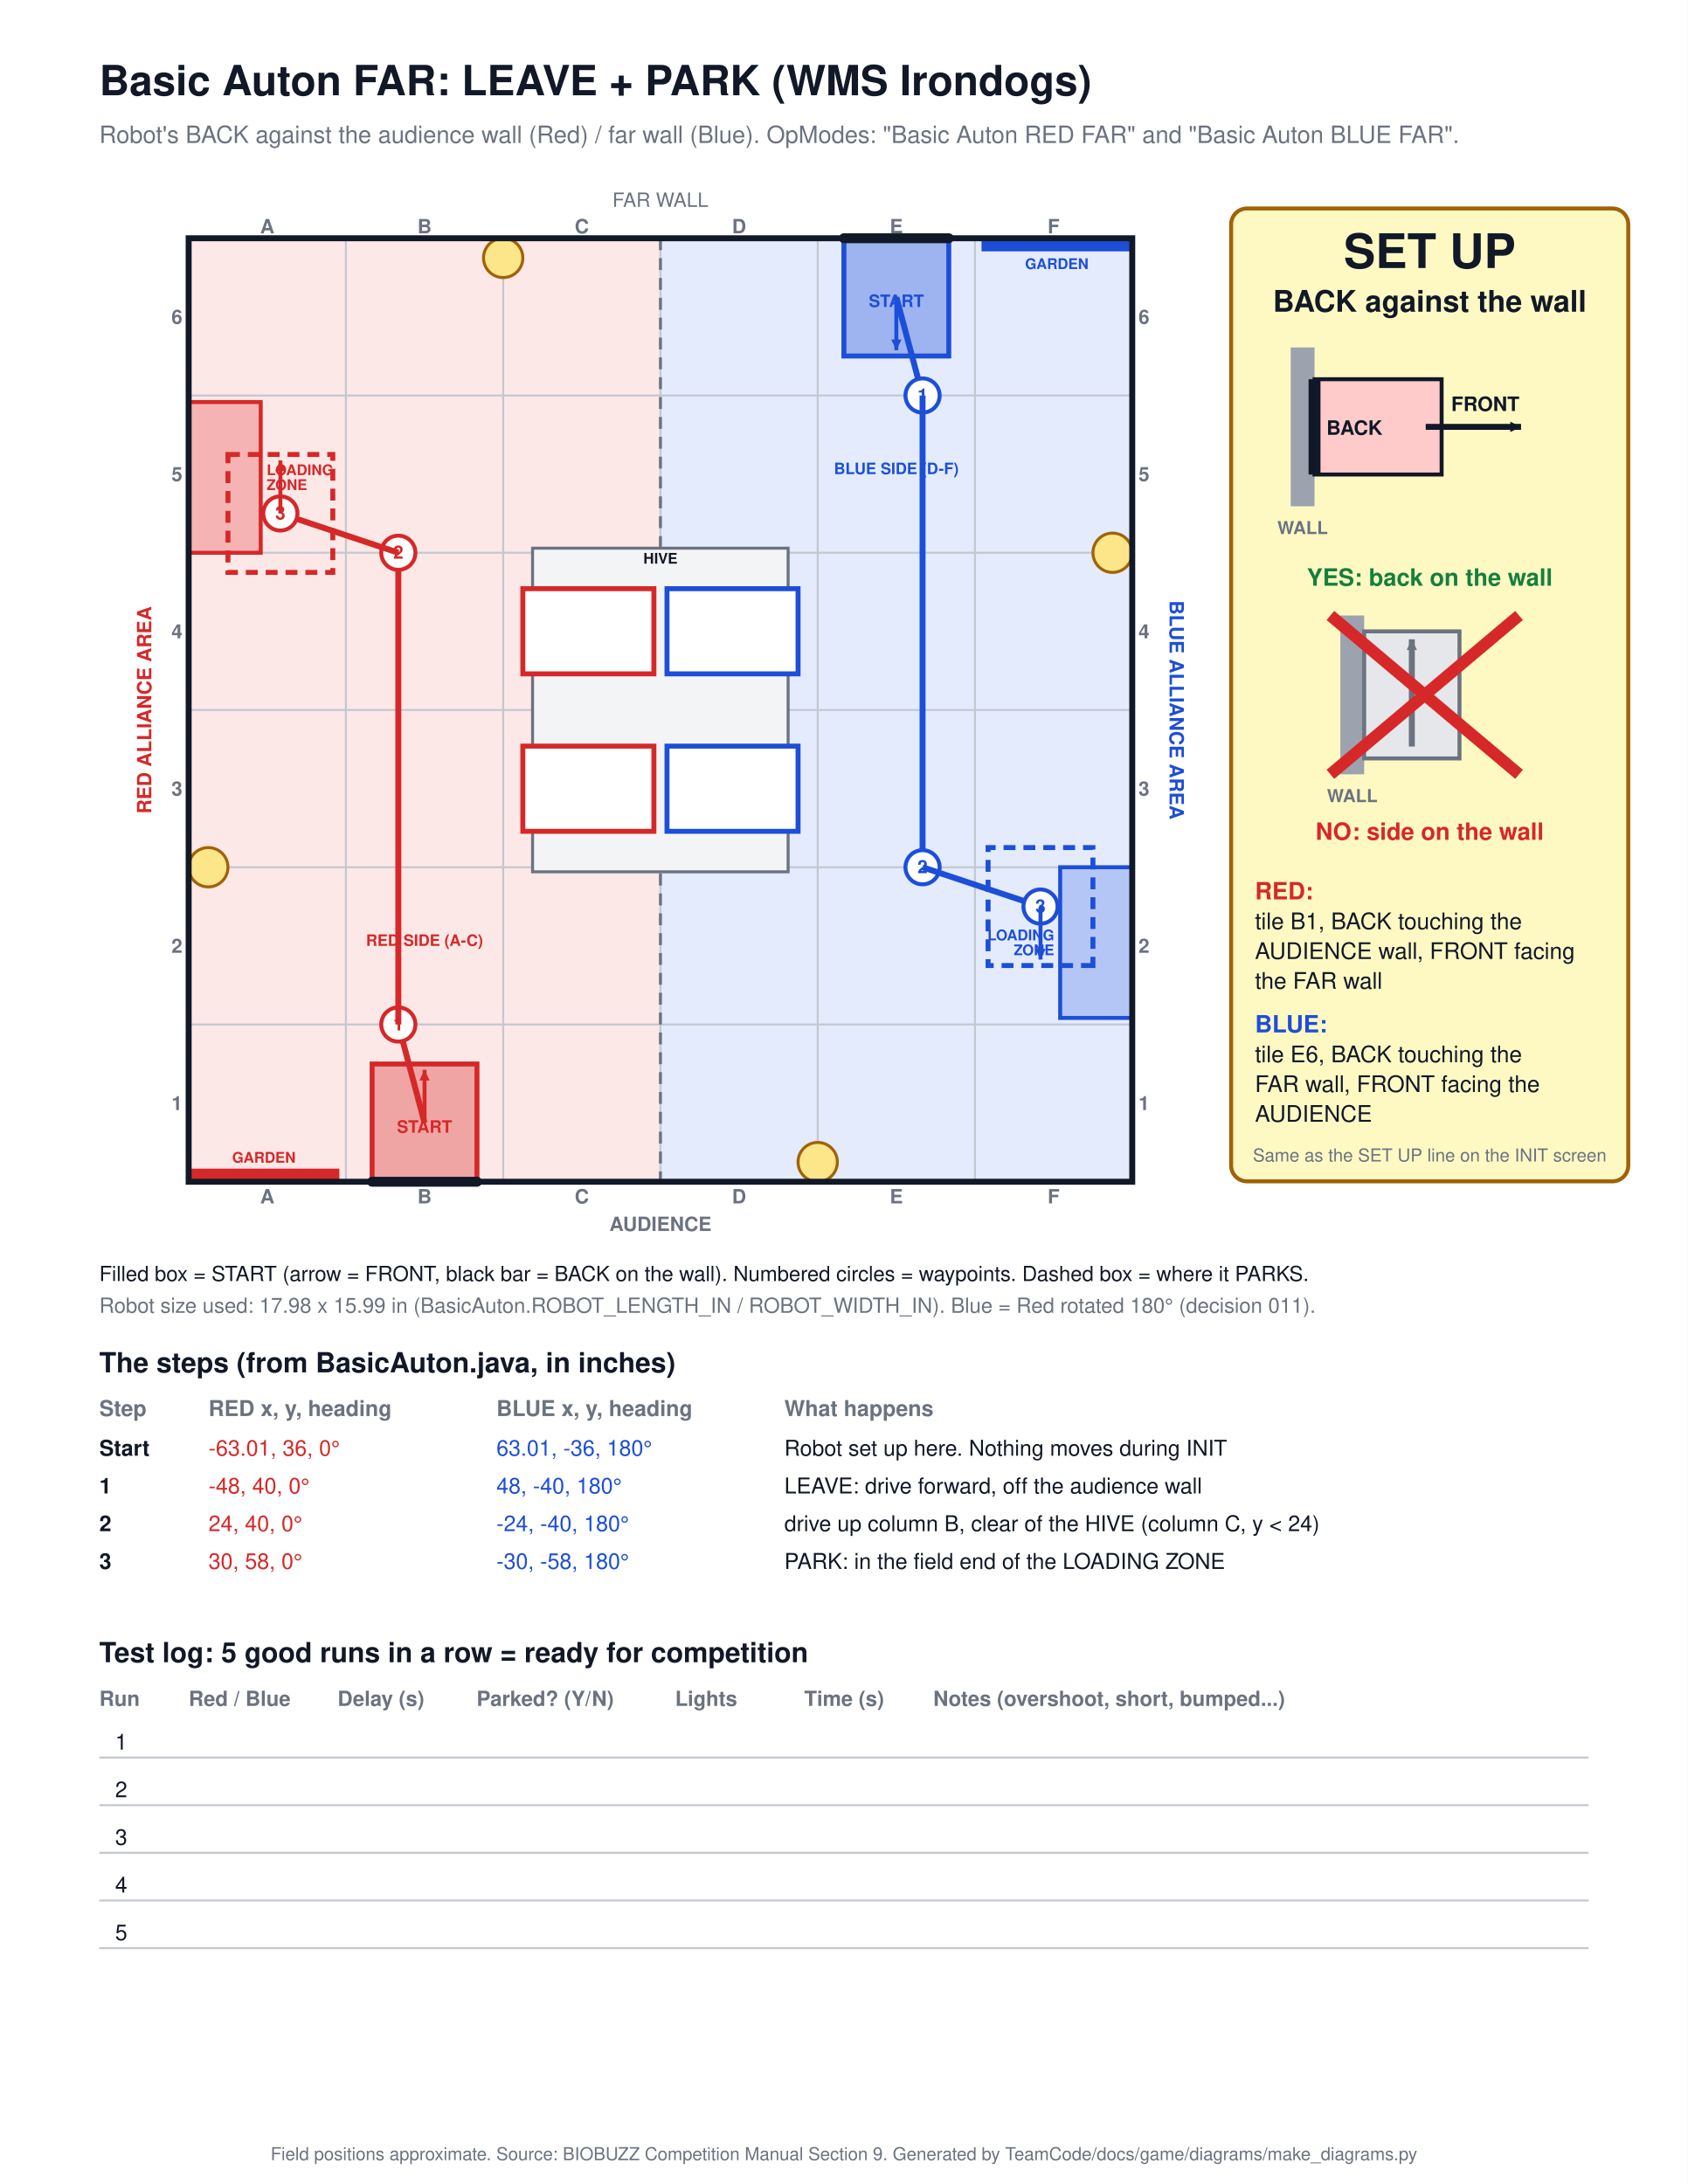
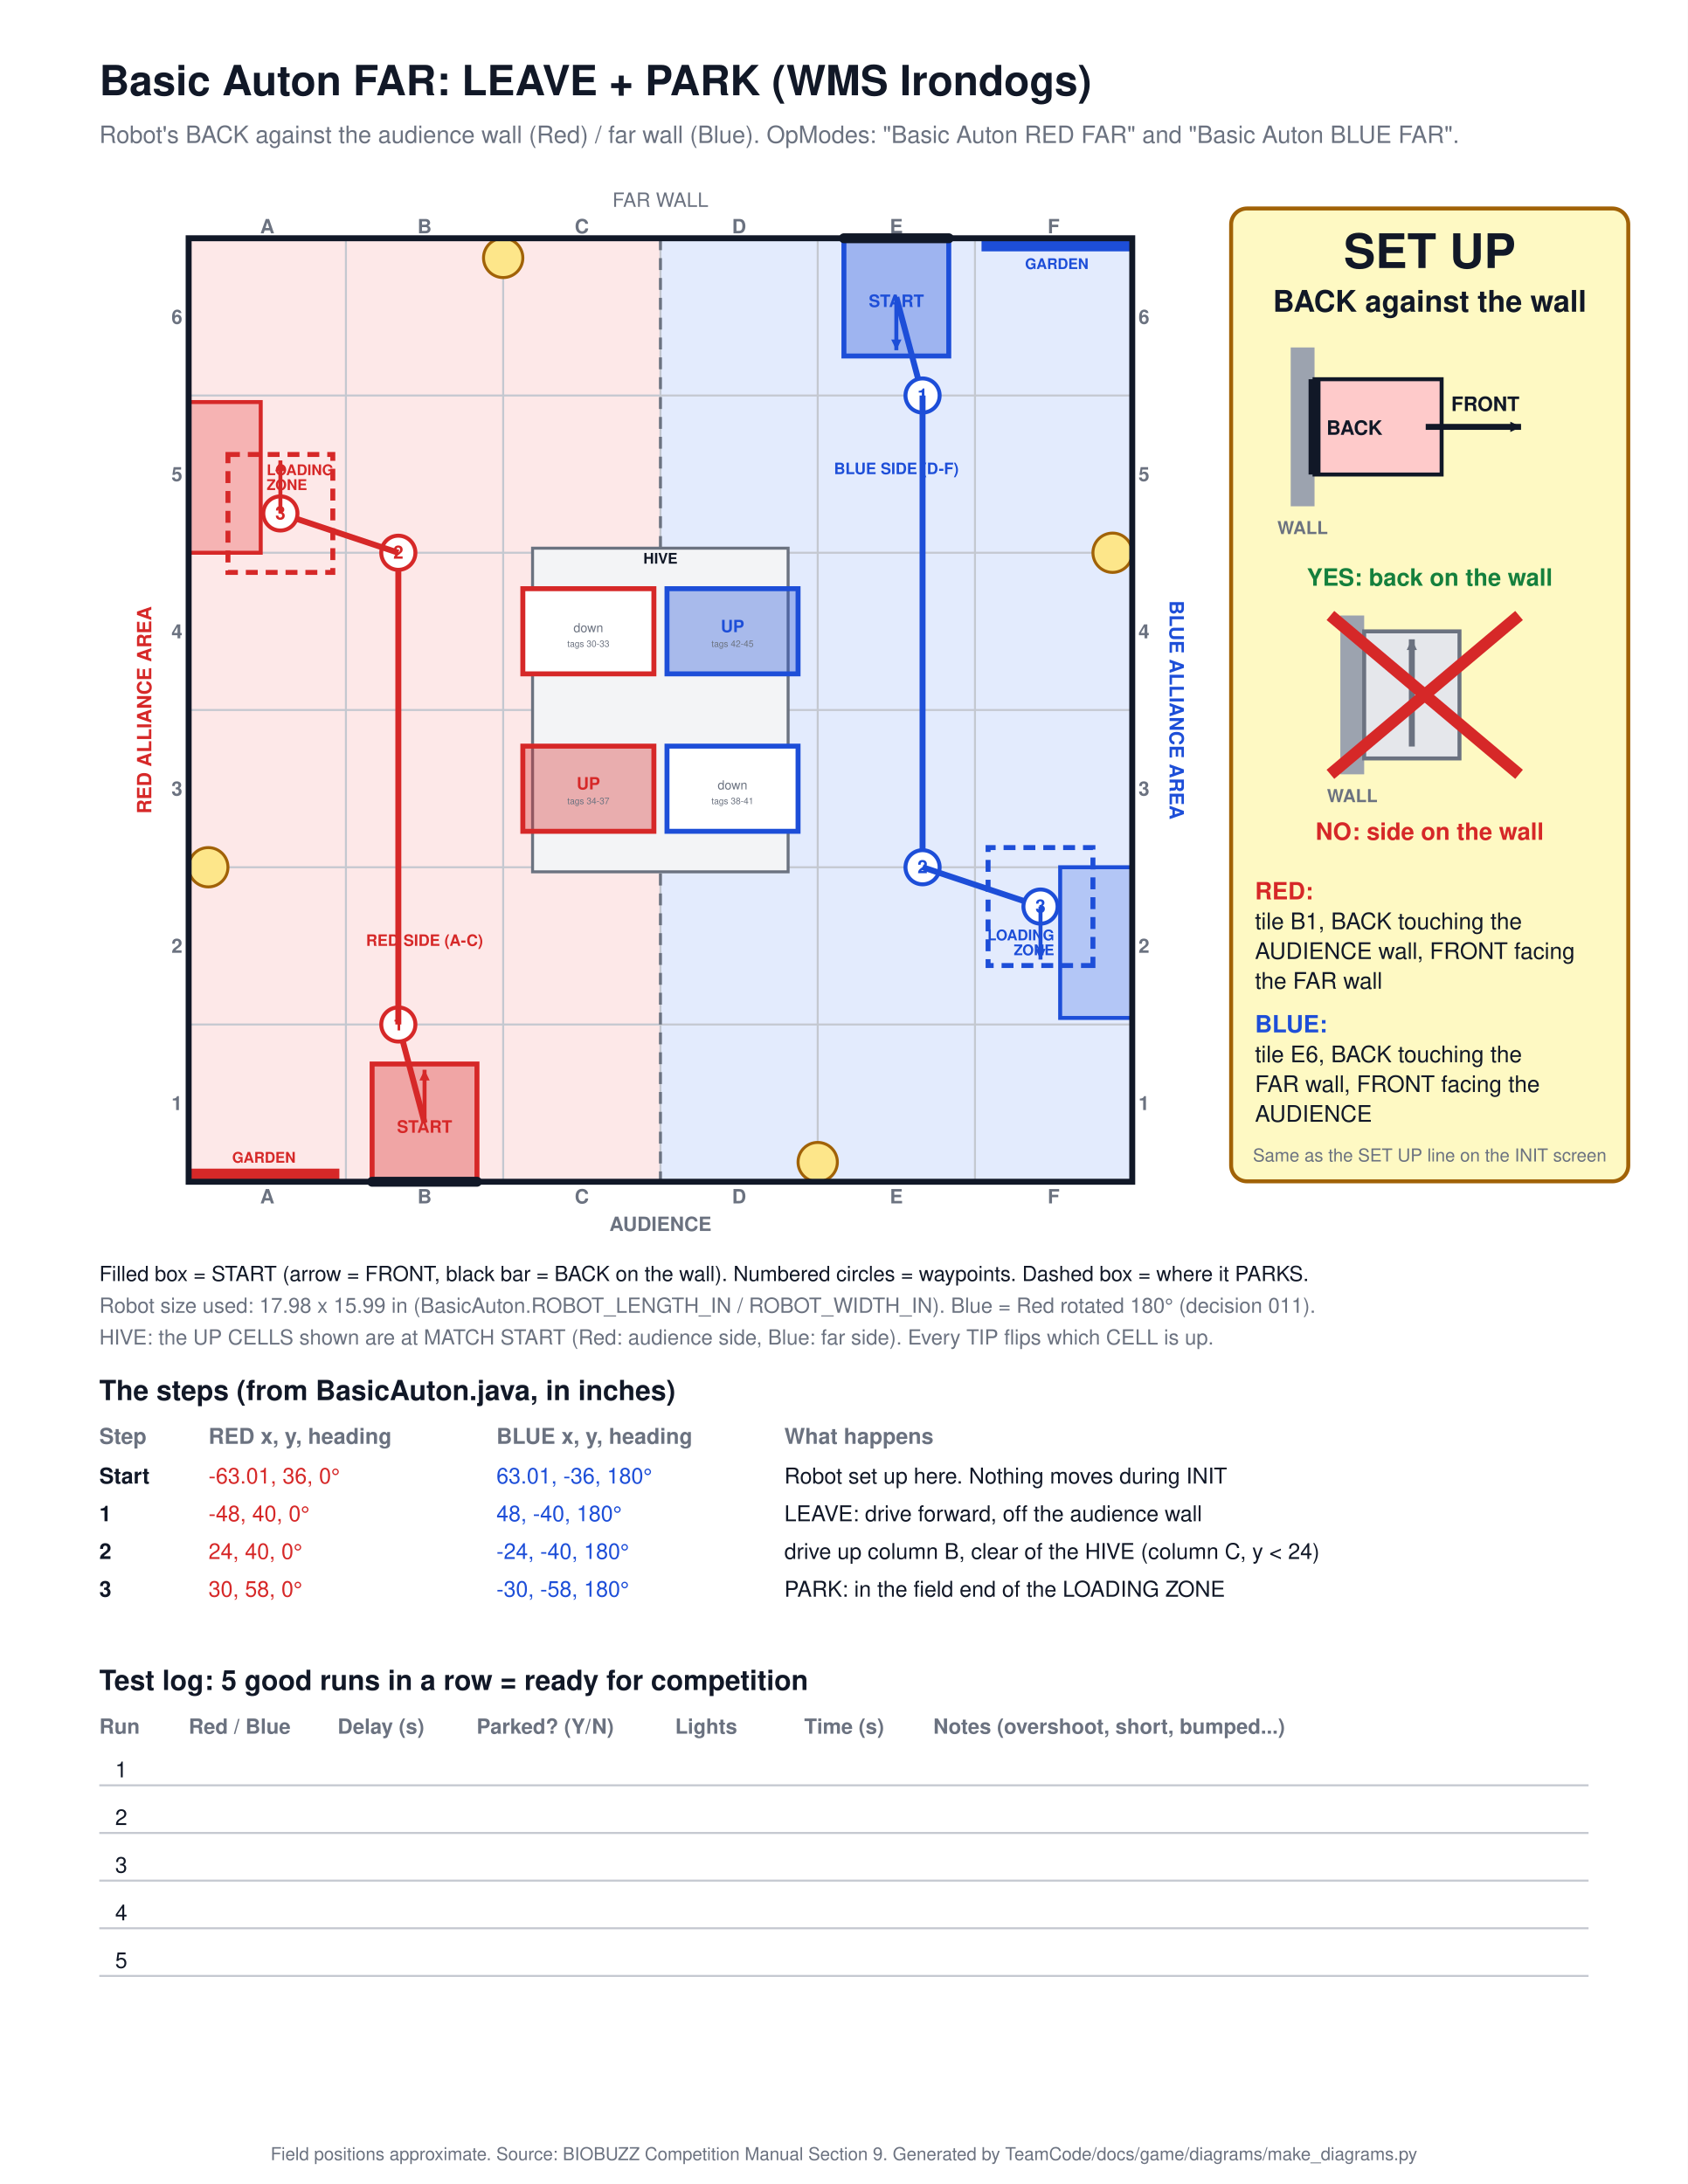
<svg xmlns="http://www.w3.org/2000/svg" width="8.5in" height="11in" viewBox="0 0 850 1100">
  <rect width="850" height="1100" fill="white" />
  <text x="50.0" y="48.0" font-family="Helvetica, Arial, sans-serif" font-size="21.0" fill="#111827" text-anchor="start" font-weight="bold">Basic Auton FAR: LEAVE + PARK  (WMS Irondogs)</text>
  <text x="50.0" y="72.0" font-family="Helvetica, Arial, sans-serif" font-size="12.0" fill="#6b7280" text-anchor="start">Robot's BACK against the audience wall (Red) / far wall (Blue). OpModes: "Basic Auton RED FAR" and "Basic Auton BLUE FAR".</text>
  <rect x="620" y="105" width="200" height="490" fill="#fef9c3" stroke="#a16207" stroke-width="2" rx="8" />
  <text x="720.0" y="135.0" font-family="Helvetica, Arial, sans-serif" font-size="24.0" fill="#111827" text-anchor="middle" font-weight="bold">SET UP</text>
  <text x="720.0" y="157.0" font-family="Helvetica, Arial, sans-serif" font-size="15.0" fill="#111827" text-anchor="middle" font-weight="bold">BACK against the wall</text>
  <rect x="650.0" y="175" width="12" height="80" fill="#9ca3af" />
  <text x="656.0" y="269.0" font-family="Helvetica, Arial, sans-serif" font-size="9.0" fill="#6b7280" text-anchor="middle" font-weight="bold">WALL</text>
  <rect x="662.0" y="191" width="64" height="48" fill="#fecaca" stroke="#111827" stroke-width="2" />
  <line x1="662.0" y1="191" x2="662.0" y2="239" stroke="#111827" stroke-width="6" />
  <text x="668.0" y="219.0" font-family="Helvetica, Arial, sans-serif" font-size="10.0" fill="#111827" text-anchor="start" font-weight="bold">BACK</text>
  <line x1="718.0" y1="215.0" x2="766.0" y2="215.0" stroke="#111827" stroke-width="3" />
  <polygon points="766.0,215.0 760.6,217.6 760.6,212.4" fill="#111827" />
  <text x="748.0" y="207.0" font-family="Helvetica, Arial, sans-serif" font-size="10.0" fill="#111827" text-anchor="middle" font-weight="bold">FRONT</text>
  <text x="720.0" y="295.0" font-family="Helvetica, Arial, sans-serif" font-size="12.0" fill="#15803d" text-anchor="middle" font-weight="bold">YES: back on the wall</text>
  <rect x="675.0" y="310" width="12" height="80" fill="#9ca3af" />
  <text x="681.0" y="404.0" font-family="Helvetica, Arial, sans-serif" font-size="9.0" fill="#6b7280" text-anchor="middle" font-weight="bold">WALL</text>
  <rect x="687.0" y="318" width="48" height="64" fill="#e5e7eb" stroke="#6b7280" stroke-width="2" />
  <line x1="711.0" y1="376.0" x2="711.0" y2="322.0" stroke="#6b7280" stroke-width="3" />
  <polygon points="711.0,322.0 713.6,327.4 708.4,327.4" fill="#6b7280" />
  <line x1="670.0" y1="310" x2="765.0" y2="390" stroke="#d62828" stroke-width="6" />
  <line x1="765.0" y1="310" x2="670.0" y2="390" stroke="#d62828" stroke-width="6" />
  <text x="720.0" y="423.0" font-family="Helvetica, Arial, sans-serif" font-size="12.0" fill="#d62828" text-anchor="middle" font-weight="bold">NO: side on the wall</text>
  <text x="632.0" y="453.0" font-family="Helvetica, Arial, sans-serif" font-size="12.0" fill="#d62828" text-anchor="start" font-weight="bold">RED:</text>
  <text x="632.0" y="468.0" font-family="Helvetica, Arial, sans-serif" font-size="11.5" fill="#111827" text-anchor="start">tile B1, BACK touching the</text>
  <text x="632.0" y="483.0" font-family="Helvetica, Arial, sans-serif" font-size="11.5" fill="#111827" text-anchor="start">AUDIENCE wall, FRONT facing</text>
  <text x="632.0" y="498.0" font-family="Helvetica, Arial, sans-serif" font-size="11.5" fill="#111827" text-anchor="start">the FAR wall</text>
  <text x="632.0" y="520.0" font-family="Helvetica, Arial, sans-serif" font-size="12.0" fill="#1d4ed8" text-anchor="start" font-weight="bold">BLUE:</text>
  <text x="632.0" y="535.0" font-family="Helvetica, Arial, sans-serif" font-size="11.5" fill="#111827" text-anchor="start">tile E6, BACK touching the</text>
  <text x="632.0" y="550.0" font-family="Helvetica, Arial, sans-serif" font-size="11.5" fill="#111827" text-anchor="start">FAR wall, FRONT facing the</text>
  <text x="632.0" y="565.0" font-family="Helvetica, Arial, sans-serif" font-size="11.5" fill="#111827" text-anchor="start">AUDIENCE</text>
  <text x="720.0" y="585.0" font-family="Helvetica, Arial, sans-serif" font-size="9.0" fill="#6b7280" text-anchor="middle">Same as the SET UP line on the INIT screen</text>
  <rect x="95.0" y="120.0" width="237.6" height="475.2" fill="#fde8e8" stroke="none" stroke-width="1" />
  <rect x="332.6" y="120.0" width="237.6" height="475.2" fill="#e3ebfd" stroke="none" stroke-width="1" />
  <line x1="174.2" y1="120" x2="174.2" y2="595.2" stroke="#c4c8d0" stroke-width="1" />
  <line x1="95" y1="199.2" x2="570.2" y2="199.2" stroke="#c4c8d0" stroke-width="1" />
  <line x1="253.4" y1="120" x2="253.4" y2="595.2" stroke="#c4c8d0" stroke-width="1" />
  <line x1="95" y1="278.4" x2="570.2" y2="278.4" stroke="#c4c8d0" stroke-width="1" />
  <line x1="332.6" y1="120" x2="332.6" y2="595.2" stroke="#c4c8d0" stroke-width="1" />
  <line x1="95" y1="357.6" x2="570.2" y2="357.6" stroke="#c4c8d0" stroke-width="1" />
  <line x1="411.8" y1="120" x2="411.8" y2="595.2" stroke="#c4c8d0" stroke-width="1" />
  <line x1="95" y1="436.8" x2="570.2" y2="436.8" stroke="#c4c8d0" stroke-width="1" />
  <line x1="491.0" y1="120" x2="491.0" y2="595.2" stroke="#c4c8d0" stroke-width="1" />
  <line x1="95" y1="516.0" x2="570.2" y2="516.0" stroke="#c4c8d0" stroke-width="1" />
  <line x1="332.6" y1="120" x2="332.6" y2="595.2" stroke="#6b7280" stroke-width="1.5" stroke-dasharray="6,4" />
  <text x="134.6" y="117.5" font-family="Helvetica, Arial, sans-serif" font-size="9.9" fill="#6b7280" text-anchor="middle" font-weight="bold">A</text>
  <text x="134.6" y="606.1" font-family="Helvetica, Arial, sans-serif" font-size="9.9" fill="#6b7280" text-anchor="middle" font-weight="bold">A</text>
  <text x="213.8" y="117.5" font-family="Helvetica, Arial, sans-serif" font-size="9.9" fill="#6b7280" text-anchor="middle" font-weight="bold">B</text>
  <text x="213.8" y="606.1" font-family="Helvetica, Arial, sans-serif" font-size="9.9" fill="#6b7280" text-anchor="middle" font-weight="bold">B</text>
  <text x="293.0" y="117.5" font-family="Helvetica, Arial, sans-serif" font-size="9.9" fill="#6b7280" text-anchor="middle" font-weight="bold">C</text>
  <text x="293.0" y="606.1" font-family="Helvetica, Arial, sans-serif" font-size="9.9" fill="#6b7280" text-anchor="middle" font-weight="bold">C</text>
  <text x="372.2" y="117.5" font-family="Helvetica, Arial, sans-serif" font-size="9.9" fill="#6b7280" text-anchor="middle" font-weight="bold">D</text>
  <text x="372.2" y="606.1" font-family="Helvetica, Arial, sans-serif" font-size="9.9" fill="#6b7280" text-anchor="middle" font-weight="bold">D</text>
  <text x="451.4" y="117.5" font-family="Helvetica, Arial, sans-serif" font-size="9.9" fill="#6b7280" text-anchor="middle" font-weight="bold">E</text>
  <text x="451.4" y="606.1" font-family="Helvetica, Arial, sans-serif" font-size="9.9" fill="#6b7280" text-anchor="middle" font-weight="bold">E</text>
  <text x="530.6" y="117.5" font-family="Helvetica, Arial, sans-serif" font-size="9.9" fill="#6b7280" text-anchor="middle" font-weight="bold">F</text>
  <text x="530.6" y="606.1" font-family="Helvetica, Arial, sans-serif" font-size="9.9" fill="#6b7280" text-anchor="middle" font-weight="bold">F</text>
  <text x="89.1" y="559.1" font-family="Helvetica, Arial, sans-serif" font-size="9.9" fill="#6b7280" text-anchor="middle" font-weight="bold">1</text>
  <text x="576.1" y="559.1" font-family="Helvetica, Arial, sans-serif" font-size="9.9" fill="#6b7280" text-anchor="middle" font-weight="bold">1</text>
  <text x="89.1" y="479.9" font-family="Helvetica, Arial, sans-serif" font-size="9.9" fill="#6b7280" text-anchor="middle" font-weight="bold">2</text>
  <text x="576.1" y="479.9" font-family="Helvetica, Arial, sans-serif" font-size="9.9" fill="#6b7280" text-anchor="middle" font-weight="bold">2</text>
  <text x="89.1" y="400.7" font-family="Helvetica, Arial, sans-serif" font-size="9.9" fill="#6b7280" text-anchor="middle" font-weight="bold">3</text>
  <text x="576.1" y="400.7" font-family="Helvetica, Arial, sans-serif" font-size="9.9" fill="#6b7280" text-anchor="middle" font-weight="bold">3</text>
  <text x="89.1" y="321.5" font-family="Helvetica, Arial, sans-serif" font-size="9.9" fill="#6b7280" text-anchor="middle" font-weight="bold">4</text>
  <text x="576.1" y="321.5" font-family="Helvetica, Arial, sans-serif" font-size="9.9" fill="#6b7280" text-anchor="middle" font-weight="bold">4</text>
  <text x="89.1" y="242.3" font-family="Helvetica, Arial, sans-serif" font-size="9.9" fill="#6b7280" text-anchor="middle" font-weight="bold">5</text>
  <text x="576.1" y="242.3" font-family="Helvetica, Arial, sans-serif" font-size="9.9" fill="#6b7280" text-anchor="middle" font-weight="bold">5</text>
  <text x="89.1" y="163.1" font-family="Helvetica, Arial, sans-serif" font-size="9.9" fill="#6b7280" text-anchor="middle" font-weight="bold">6</text>
  <text x="576.1" y="163.1" font-family="Helvetica, Arial, sans-serif" font-size="9.9" fill="#6b7280" text-anchor="middle" font-weight="bold">6</text>
  <rect x="95.0" y="202.5" width="36.3" height="75.9" fill="#f6b3b3" stroke="#d62828" stroke-width="2" />
  <rect x="533.9" y="436.8" width="36.3" height="75.9" fill="#b3c6f6" stroke="#1d4ed8" stroke-width="2" />
  <rect x="95.0" y="588.6" width="75.9" height="6.6" fill="#d62828" stroke="none" stroke-width="1" />
  <rect x="494.3" y="120.0" width="75.9" height="6.6" fill="#1d4ed8" stroke="none" stroke-width="1" />
  <text x="134.3" y="239.3" font-family="Helvetica, Arial, sans-serif" font-size="7.4" fill="#d62828" text-anchor="start" font-weight="bold">LOADING</text>
  <text x="134.3" y="246.8" font-family="Helvetica, Arial, sans-serif" font-size="7.4" fill="#d62828" text-anchor="start" font-weight="bold">ZONE</text>
  <text x="530.9" y="473.6" font-family="Helvetica, Arial, sans-serif" font-size="7.4" fill="#1d4ed8" text-anchor="end" font-weight="bold">LOADING</text>
  <text x="530.9" y="481.1" font-family="Helvetica, Arial, sans-serif" font-size="7.4" fill="#1d4ed8" text-anchor="end" font-weight="bold">ZONE</text>
  <text x="132.9" y="585.6" font-family="Helvetica, Arial, sans-serif" font-size="7.4" fill="#d62828" text-anchor="middle" font-weight="bold">GARDEN</text>
  <text x="532.2" y="135.5" font-family="Helvetica, Arial, sans-serif" font-size="7.4" fill="#1d4ed8" text-anchor="middle" font-weight="bold">GARDEN</text>
  <rect x="268.2" y="276.1" width="128.7" height="163.0" fill="#f3f4f6" stroke="#6b7280" stroke-width="1.5" />
  <rect x="263.3" y="296.5" width="66.0" height="42.9" fill="white" stroke="#d62828" stroke-width="2.5" />
-   <rect x="263.3" y="375.8" width="66.0" height="42.9" fill="white" stroke="#d62828" stroke-width="2.5" />
-   <rect x="335.9" y="296.5" width="66.0" height="42.9" fill="white" stroke="#1d4ed8" stroke-width="2.5" />
+   <text x="296.3" y="318.4" font-family="Helvetica, Arial, sans-serif" font-size="6.3" fill="#6b7280" text-anchor="middle">down</text>
+   <text x="296.3" y="325.8" font-family="Helvetica, Arial, sans-serif" font-size="4.5" fill="#6b7280" text-anchor="middle">tags 30-33</text>
+   <rect x="263.3" y="375.8" width="66.0" height="42.9" fill="#d62828" stroke="#d62828" stroke-width="2.5" fill-opacity="0.35" />
+   <text x="296.3" y="397.6" font-family="Helvetica, Arial, sans-serif" font-size="8.5" fill="#d62828" text-anchor="middle" font-weight="bold">UP</text>
+   <text x="296.3" y="405.0" font-family="Helvetica, Arial, sans-serif" font-size="4.5" fill="#6b7280" text-anchor="middle">tags 34-37</text>
+   <rect x="335.9" y="296.5" width="66.0" height="42.9" fill="#1d4ed8" stroke="#1d4ed8" stroke-width="2.5" fill-opacity="0.35" />
+   <text x="368.9" y="318.4" font-family="Helvetica, Arial, sans-serif" font-size="8.5" fill="#1d4ed8" text-anchor="middle" font-weight="bold">UP</text>
+   <text x="368.9" y="325.8" font-family="Helvetica, Arial, sans-serif" font-size="4.5" fill="#6b7280" text-anchor="middle">tags 42-45</text>
  <rect x="335.9" y="375.8" width="66.0" height="42.9" fill="white" stroke="#1d4ed8" stroke-width="2.5" />
+   <text x="368.9" y="397.6" font-family="Helvetica, Arial, sans-serif" font-size="6.3" fill="#6b7280" text-anchor="middle">down</text>
+   <text x="368.9" y="405.0" font-family="Helvetica, Arial, sans-serif" font-size="4.5" fill="#6b7280" text-anchor="middle">tags 38-41</text>
  <text x="332.6" y="283.9" font-family="Helvetica, Arial, sans-serif" font-size="7.4" fill="#111827" text-anchor="middle" font-weight="bold">HIVE</text>
  <circle cx="104.9" cy="436.8" r="9.9" fill="#fde68a" stroke="#a16207" stroke-width="1.5" />
  <circle cx="253.4" cy="129.9" r="9.9" fill="#fde68a" stroke="#a16207" stroke-width="1.5" />
  <circle cx="560.3" cy="278.4" r="9.9" fill="#fde68a" stroke="#a16207" stroke-width="1.5" />
  <circle cx="411.8" cy="585.3" r="9.9" fill="#fde68a" stroke="#a16207" stroke-width="1.5" />
  <rect x="95" y="120" width="475.2" height="475.2" fill="none" stroke="#111827" stroke-width="3" />
  <text x="332.6" y="104.2" font-family="Helvetica, Arial, sans-serif" font-size="9.9" fill="#6b7280" text-anchor="middle">FAR WALL</text>
  <text x="332.6" y="620.0" font-family="Helvetica, Arial, sans-serif" font-size="9.9" fill="#6b7280" text-anchor="middle" font-weight="bold">AUDIENCE</text>
  <text x="76.2" y="357.6" font-family="Helvetica, Arial, sans-serif" font-size="9.9" fill="#d62828" font-weight="bold" text-anchor="middle" transform="rotate(-90 76.2 357.6)">RED ALLIANCE AREA</text>
  <text x="589.0" y="357.6" font-family="Helvetica, Arial, sans-serif" font-size="9.9" fill="#1d4ed8" font-weight="bold" text-anchor="middle" transform="rotate(90 589.0 357.6)">BLUE ALLIANCE AREA</text>
  <text x="213.8" y="476.4" font-family="Helvetica, Arial, sans-serif" font-size="7.9" fill="#d62828" text-anchor="middle" font-weight="bold">RED SIDE (A-C)</text>
  <text x="451.4" y="238.8" font-family="Helvetica, Arial, sans-serif" font-size="7.9" fill="#1d4ed8" text-anchor="middle" font-weight="bold">BLUE SIDE (D-F)</text>
  <polygon points="187.4,535.9 240.2,535.9 240.2,595.2 187.4,595.2" fill="#d62828" fill-opacity="0.35" stroke="#d62828" stroke-width="2.5" />
  <line x1="213.8" y1="565.5" x2="213.8" y2="538.8" stroke="#d62828" stroke-width="2" />
  <polygon points="213.8,538.8 216.4,544.2 211.2,544.2" fill="#d62828" />
  <line x1="240.2" y1="595.2" x2="187.4" y2="595.2" stroke="#111827" stroke-width="5" stroke-linecap="round" />
  <text x="213.8" y="570.5" font-family="Helvetica, Arial, sans-serif" font-size="8.6" fill="#d62828" text-anchor="middle" font-weight="bold">START</text>
  <line x1="213.8" y1="565.5" x2="200.6" y2="516.0" stroke="#d62828" stroke-width="3" />
  <polygon points="200.6,516.0 204.5,520.5 199.5,521.9" fill="#d62828" />
  <circle cx="200.6" cy="516.0" r="8.6" fill="white" stroke="#d62828" stroke-width="2" />
  <text x="200.6" y="519.0" font-family="Helvetica, Arial, sans-serif" font-size="9.2" fill="#d62828" text-anchor="middle" font-weight="bold">1</text>
  <line x1="200.6" y1="516.0" x2="200.6" y2="278.4" stroke="#d62828" stroke-width="3" />
  <polygon points="200.6,278.4 203.2,283.8 198.0,283.8" fill="#d62828" />
  <circle cx="200.6" cy="278.4" r="8.6" fill="white" stroke="#d62828" stroke-width="2" />
  <text x="200.6" y="281.4" font-family="Helvetica, Arial, sans-serif" font-size="9.2" fill="#d62828" text-anchor="middle" font-weight="bold">2</text>
  <line x1="200.6" y1="278.4" x2="141.2" y2="258.6" stroke="#d62828" stroke-width="3" />
  <polygon points="141.2,258.6 147.2,257.8 145.5,262.8" fill="#d62828" />
  <circle cx="141.2" cy="258.6" r="8.6" fill="white" stroke="#d62828" stroke-width="2" />
  <text x="141.2" y="261.6" font-family="Helvetica, Arial, sans-serif" font-size="9.2" fill="#d62828" text-anchor="middle" font-weight="bold">3</text>
  <polygon points="114.8,228.9 167.6,228.9 167.6,288.3 114.8,288.3" fill="none" fill-opacity="0.35" stroke="#d62828" stroke-width="2.5" stroke-dasharray="6,4" />
  <line x1="141.2" y1="258.6" x2="141.2" y2="231.9" stroke="#d62828" stroke-width="2" />
  <polygon points="141.2,231.9 143.8,237.3 138.6,237.3" fill="#d62828" />
  <polygon points="477.8,179.3 425.0,179.3 425.0,120.0 477.8,120.0" fill="#1d4ed8" fill-opacity="0.35" stroke="#1d4ed8" stroke-width="2.5" />
  <line x1="451.4" y1="149.7" x2="451.4" y2="176.4" stroke="#1d4ed8" stroke-width="2" />
  <polygon points="451.4,176.4 448.8,171.0 454.0,171.0" fill="#1d4ed8" />
  <line x1="425.0" y1="120.0" x2="477.8" y2="120.0" stroke="#111827" stroke-width="5" stroke-linecap="round" />
  <text x="451.4" y="154.6" font-family="Helvetica, Arial, sans-serif" font-size="8.6" fill="#1d4ed8" text-anchor="middle" font-weight="bold">START</text>
  <line x1="451.4" y1="149.7" x2="464.6" y2="199.2" stroke="#1d4ed8" stroke-width="3" />
  <polygon points="464.6,199.2 460.7,194.7 465.7,193.3" fill="#1d4ed8" />
  <circle cx="464.6" cy="199.2" r="8.6" fill="white" stroke="#1d4ed8" stroke-width="2" />
  <text x="464.6" y="202.2" font-family="Helvetica, Arial, sans-serif" font-size="9.2" fill="#1d4ed8" text-anchor="middle" font-weight="bold">1</text>
  <line x1="464.6" y1="199.2" x2="464.6" y2="436.8" stroke="#1d4ed8" stroke-width="3" />
  <polygon points="464.6,436.8 462.0,431.4 467.2,431.4" fill="#1d4ed8" />
  <circle cx="464.6" cy="436.8" r="8.6" fill="white" stroke="#1d4ed8" stroke-width="2" />
  <text x="464.6" y="439.8" font-family="Helvetica, Arial, sans-serif" font-size="9.2" fill="#1d4ed8" text-anchor="middle" font-weight="bold">2</text>
  <line x1="464.6" y1="436.8" x2="524.0" y2="456.6" stroke="#1d4ed8" stroke-width="3" />
  <polygon points="524.0,456.6 518.0,457.4 519.7,452.4" fill="#1d4ed8" />
  <circle cx="524.0" cy="456.6" r="8.6" fill="white" stroke="#1d4ed8" stroke-width="2" />
  <text x="524.0" y="459.6" font-family="Helvetica, Arial, sans-serif" font-size="9.2" fill="#1d4ed8" text-anchor="middle" font-weight="bold">3</text>
  <polygon points="550.4,486.3 497.6,486.3 497.6,426.9 550.4,426.9" fill="none" fill-opacity="0.35" stroke="#1d4ed8" stroke-width="2.5" stroke-dasharray="6,4" />
  <line x1="524.0" y1="456.6" x2="524.0" y2="483.3" stroke="#1d4ed8" stroke-width="2" />
  <polygon points="524.0,483.3 521.4,477.9 526.6,477.9" fill="#1d4ed8" />
  <text x="50.0" y="645.2" font-family="Helvetica, Arial, sans-serif" font-size="10.5" fill="#111827" text-anchor="start">Filled box = START (arrow = FRONT, black bar = BACK on the wall).  Numbered circles = waypoints.  Dashed box = where it PARKS.</text>
  <text x="50.0" y="661.2" font-family="Helvetica, Arial, sans-serif" font-size="10.5" fill="#6b7280" text-anchor="start">Robot size used: 17.98 x 15.99 in (BasicAuton.ROBOT_LENGTH_IN / ROBOT_WIDTH_IN). Blue = Red rotated 180° (decision 011).</text>
-   <text x="50.0" y="691.2" font-family="Helvetica, Arial, sans-serif" font-size="14.0" fill="#111827" text-anchor="start" font-weight="bold">The steps (from BasicAuton.java, in inches)</text>
-   <text x="50.0" y="713.2" font-family="Helvetica, Arial, sans-serif" font-size="11.0" fill="#6b7280" text-anchor="start" font-weight="bold">Step</text>
-   <text x="105.0" y="713.2" font-family="Helvetica, Arial, sans-serif" font-size="11.0" fill="#6b7280" text-anchor="start" font-weight="bold">RED x, y, heading</text>
-   <text x="250.0" y="713.2" font-family="Helvetica, Arial, sans-serif" font-size="11.0" fill="#6b7280" text-anchor="start" font-weight="bold">BLUE x, y, heading</text>
-   <text x="395.0" y="713.2" font-family="Helvetica, Arial, sans-serif" font-size="11.0" fill="#6b7280" text-anchor="start" font-weight="bold">What happens</text>
-   <text x="50.0" y="733.2" font-family="Helvetica, Arial, sans-serif" font-size="11.0" fill="#111827" text-anchor="start" font-weight="bold">Start</text>
-   <text x="105.0" y="733.2" font-family="Helvetica, Arial, sans-serif" font-size="11.0" fill="#d62828" text-anchor="start">-63.01, 36, 0°</text>
-   <text x="250.0" y="733.2" font-family="Helvetica, Arial, sans-serif" font-size="11.0" fill="#1d4ed8" text-anchor="start">63.01, -36, 180°</text>
-   <text x="395.0" y="733.2" font-family="Helvetica, Arial, sans-serif" font-size="11.0" fill="#111827" text-anchor="start">Robot set up here. Nothing moves during INIT</text>
-   <text x="50.0" y="752.2" font-family="Helvetica, Arial, sans-serif" font-size="11.0" fill="#111827" text-anchor="start" font-weight="bold">1</text>
-   <text x="105.0" y="752.2" font-family="Helvetica, Arial, sans-serif" font-size="11.0" fill="#d62828" text-anchor="start">-48, 40, 0°</text>
-   <text x="250.0" y="752.2" font-family="Helvetica, Arial, sans-serif" font-size="11.0" fill="#1d4ed8" text-anchor="start">48, -40, 180°</text>
-   <text x="395.0" y="752.2" font-family="Helvetica, Arial, sans-serif" font-size="11.0" fill="#111827" text-anchor="start">LEAVE: drive forward, off the audience wall</text>
-   <text x="50.0" y="771.2" font-family="Helvetica, Arial, sans-serif" font-size="11.0" fill="#111827" text-anchor="start" font-weight="bold">2</text>
-   <text x="105.0" y="771.2" font-family="Helvetica, Arial, sans-serif" font-size="11.0" fill="#d62828" text-anchor="start">24, 40, 0°</text>
-   <text x="250.0" y="771.2" font-family="Helvetica, Arial, sans-serif" font-size="11.0" fill="#1d4ed8" text-anchor="start">-24, -40, 180°</text>
-   <text x="395.0" y="771.2" font-family="Helvetica, Arial, sans-serif" font-size="11.0" fill="#111827" text-anchor="start">drive up column B, clear of the HIVE (column C, y &lt; 24)</text>
-   <text x="50.0" y="790.2" font-family="Helvetica, Arial, sans-serif" font-size="11.0" fill="#111827" text-anchor="start" font-weight="bold">3</text>
-   <text x="105.0" y="790.2" font-family="Helvetica, Arial, sans-serif" font-size="11.0" fill="#d62828" text-anchor="start">30, 58, 0°</text>
-   <text x="250.0" y="790.2" font-family="Helvetica, Arial, sans-serif" font-size="11.0" fill="#1d4ed8" text-anchor="start">-30, -58, 180°</text>
-   <text x="395.0" y="790.2" font-family="Helvetica, Arial, sans-serif" font-size="11.0" fill="#111827" text-anchor="start">PARK: in the field end of the LOADING ZONE</text>
-   <text x="50.0" y="837.2" font-family="Helvetica, Arial, sans-serif" font-size="14.0" fill="#111827" text-anchor="start" font-weight="bold">Test log: 5 good runs in a row = ready for competition</text>
-   <text x="50.0" y="859.2" font-family="Helvetica, Arial, sans-serif" font-size="10.5" fill="#6b7280" text-anchor="start" font-weight="bold">Run</text>
-   <text x="95.0" y="859.2" font-family="Helvetica, Arial, sans-serif" font-size="10.5" fill="#6b7280" text-anchor="start" font-weight="bold">Red / Blue</text>
-   <text x="170.0" y="859.2" font-family="Helvetica, Arial, sans-serif" font-size="10.5" fill="#6b7280" text-anchor="start" font-weight="bold">Delay (s)</text>
-   <text x="240.0" y="859.2" font-family="Helvetica, Arial, sans-serif" font-size="10.5" fill="#6b7280" text-anchor="start" font-weight="bold">Parked? (Y/N)</text>
-   <text x="340.0" y="859.2" font-family="Helvetica, Arial, sans-serif" font-size="10.5" fill="#6b7280" text-anchor="start" font-weight="bold">Lights</text>
-   <text x="405.0" y="859.2" font-family="Helvetica, Arial, sans-serif" font-size="10.5" fill="#6b7280" text-anchor="start" font-weight="bold">Time (s)</text>
-   <text x="470.0" y="859.2" font-family="Helvetica, Arial, sans-serif" font-size="10.5" fill="#6b7280" text-anchor="start" font-weight="bold">Notes (overshoot, short, bumped...)</text>
-   <line x1="50" y1="885.2" x2="800" y2="885.2" stroke="#c4c8d0" stroke-width="1" />
-   <text x="58.0" y="881.2" font-family="Helvetica, Arial, sans-serif" font-size="11.0" fill="#111827" text-anchor="start">1</text>
-   <line x1="50" y1="909.2" x2="800" y2="909.2" stroke="#c4c8d0" stroke-width="1" />
-   <text x="58.0" y="905.2" font-family="Helvetica, Arial, sans-serif" font-size="11.0" fill="#111827" text-anchor="start">2</text>
-   <line x1="50" y1="933.2" x2="800" y2="933.2" stroke="#c4c8d0" stroke-width="1" />
-   <text x="58.0" y="929.2" font-family="Helvetica, Arial, sans-serif" font-size="11.0" fill="#111827" text-anchor="start">3</text>
-   <line x1="50" y1="957.2" x2="800" y2="957.2" stroke="#c4c8d0" stroke-width="1" />
-   <text x="58.0" y="953.2" font-family="Helvetica, Arial, sans-serif" font-size="11.0" fill="#111827" text-anchor="start">4</text>
-   <line x1="50" y1="981.2" x2="800" y2="981.2" stroke="#c4c8d0" stroke-width="1" />
-   <text x="58.0" y="977.2" font-family="Helvetica, Arial, sans-serif" font-size="11.0" fill="#111827" text-anchor="start">5</text>
+   <text x="50.0" y="677.2" font-family="Helvetica, Arial, sans-serif" font-size="10.5" fill="#6b7280" text-anchor="start">HIVE: the UP CELLS shown are at MATCH START (Red: audience side, Blue: far side). Every TIP flips which CELL is up.</text>
+   <text x="50.0" y="705.2" font-family="Helvetica, Arial, sans-serif" font-size="14.0" fill="#111827" text-anchor="start" font-weight="bold">The steps (from BasicAuton.java, in inches)</text>
+   <text x="50.0" y="727.2" font-family="Helvetica, Arial, sans-serif" font-size="11.0" fill="#6b7280" text-anchor="start" font-weight="bold">Step</text>
+   <text x="105.0" y="727.2" font-family="Helvetica, Arial, sans-serif" font-size="11.0" fill="#6b7280" text-anchor="start" font-weight="bold">RED x, y, heading</text>
+   <text x="250.0" y="727.2" font-family="Helvetica, Arial, sans-serif" font-size="11.0" fill="#6b7280" text-anchor="start" font-weight="bold">BLUE x, y, heading</text>
+   <text x="395.0" y="727.2" font-family="Helvetica, Arial, sans-serif" font-size="11.0" fill="#6b7280" text-anchor="start" font-weight="bold">What happens</text>
+   <text x="50.0" y="747.2" font-family="Helvetica, Arial, sans-serif" font-size="11.0" fill="#111827" text-anchor="start" font-weight="bold">Start</text>
+   <text x="105.0" y="747.2" font-family="Helvetica, Arial, sans-serif" font-size="11.0" fill="#d62828" text-anchor="start">-63.01, 36, 0°</text>
+   <text x="250.0" y="747.2" font-family="Helvetica, Arial, sans-serif" font-size="11.0" fill="#1d4ed8" text-anchor="start">63.01, -36, 180°</text>
+   <text x="395.0" y="747.2" font-family="Helvetica, Arial, sans-serif" font-size="11.0" fill="#111827" text-anchor="start">Robot set up here. Nothing moves during INIT</text>
+   <text x="50.0" y="766.2" font-family="Helvetica, Arial, sans-serif" font-size="11.0" fill="#111827" text-anchor="start" font-weight="bold">1</text>
+   <text x="105.0" y="766.2" font-family="Helvetica, Arial, sans-serif" font-size="11.0" fill="#d62828" text-anchor="start">-48, 40, 0°</text>
+   <text x="250.0" y="766.2" font-family="Helvetica, Arial, sans-serif" font-size="11.0" fill="#1d4ed8" text-anchor="start">48, -40, 180°</text>
+   <text x="395.0" y="766.2" font-family="Helvetica, Arial, sans-serif" font-size="11.0" fill="#111827" text-anchor="start">LEAVE: drive forward, off the audience wall</text>
+   <text x="50.0" y="785.2" font-family="Helvetica, Arial, sans-serif" font-size="11.0" fill="#111827" text-anchor="start" font-weight="bold">2</text>
+   <text x="105.0" y="785.2" font-family="Helvetica, Arial, sans-serif" font-size="11.0" fill="#d62828" text-anchor="start">24, 40, 0°</text>
+   <text x="250.0" y="785.2" font-family="Helvetica, Arial, sans-serif" font-size="11.0" fill="#1d4ed8" text-anchor="start">-24, -40, 180°</text>
+   <text x="395.0" y="785.2" font-family="Helvetica, Arial, sans-serif" font-size="11.0" fill="#111827" text-anchor="start">drive up column B, clear of the HIVE (column C, y &lt; 24)</text>
+   <text x="50.0" y="804.2" font-family="Helvetica, Arial, sans-serif" font-size="11.0" fill="#111827" text-anchor="start" font-weight="bold">3</text>
+   <text x="105.0" y="804.2" font-family="Helvetica, Arial, sans-serif" font-size="11.0" fill="#d62828" text-anchor="start">30, 58, 0°</text>
+   <text x="250.0" y="804.2" font-family="Helvetica, Arial, sans-serif" font-size="11.0" fill="#1d4ed8" text-anchor="start">-30, -58, 180°</text>
+   <text x="395.0" y="804.2" font-family="Helvetica, Arial, sans-serif" font-size="11.0" fill="#111827" text-anchor="start">PARK: in the field end of the LOADING ZONE</text>
+   <text x="50.0" y="851.2" font-family="Helvetica, Arial, sans-serif" font-size="14.0" fill="#111827" text-anchor="start" font-weight="bold">Test log: 5 good runs in a row = ready for competition</text>
+   <text x="50.0" y="873.2" font-family="Helvetica, Arial, sans-serif" font-size="10.5" fill="#6b7280" text-anchor="start" font-weight="bold">Run</text>
+   <text x="95.0" y="873.2" font-family="Helvetica, Arial, sans-serif" font-size="10.5" fill="#6b7280" text-anchor="start" font-weight="bold">Red / Blue</text>
+   <text x="170.0" y="873.2" font-family="Helvetica, Arial, sans-serif" font-size="10.5" fill="#6b7280" text-anchor="start" font-weight="bold">Delay (s)</text>
+   <text x="240.0" y="873.2" font-family="Helvetica, Arial, sans-serif" font-size="10.5" fill="#6b7280" text-anchor="start" font-weight="bold">Parked? (Y/N)</text>
+   <text x="340.0" y="873.2" font-family="Helvetica, Arial, sans-serif" font-size="10.5" fill="#6b7280" text-anchor="start" font-weight="bold">Lights</text>
+   <text x="405.0" y="873.2" font-family="Helvetica, Arial, sans-serif" font-size="10.5" fill="#6b7280" text-anchor="start" font-weight="bold">Time (s)</text>
+   <text x="470.0" y="873.2" font-family="Helvetica, Arial, sans-serif" font-size="10.5" fill="#6b7280" text-anchor="start" font-weight="bold">Notes (overshoot, short, bumped...)</text>
+   <line x1="50" y1="899.2" x2="800" y2="899.2" stroke="#c4c8d0" stroke-width="1" />
+   <text x="58.0" y="895.2" font-family="Helvetica, Arial, sans-serif" font-size="11.0" fill="#111827" text-anchor="start">1</text>
+   <line x1="50" y1="923.2" x2="800" y2="923.2" stroke="#c4c8d0" stroke-width="1" />
+   <text x="58.0" y="919.2" font-family="Helvetica, Arial, sans-serif" font-size="11.0" fill="#111827" text-anchor="start">2</text>
+   <line x1="50" y1="947.2" x2="800" y2="947.2" stroke="#c4c8d0" stroke-width="1" />
+   <text x="58.0" y="943.2" font-family="Helvetica, Arial, sans-serif" font-size="11.0" fill="#111827" text-anchor="start">3</text>
+   <line x1="50" y1="971.2" x2="800" y2="971.2" stroke="#c4c8d0" stroke-width="1" />
+   <text x="58.0" y="967.2" font-family="Helvetica, Arial, sans-serif" font-size="11.0" fill="#111827" text-anchor="start">4</text>
+   <line x1="50" y1="995.2" x2="800" y2="995.2" stroke="#c4c8d0" stroke-width="1" />
+   <text x="58.0" y="991.2" font-family="Helvetica, Arial, sans-serif" font-size="11.0" fill="#111827" text-anchor="start">5</text>
  <text x="425.0" y="1088.0" font-family="Helvetica, Arial, sans-serif" font-size="9.0" fill="#6b7280" text-anchor="middle">Field positions approximate. Source: BIOBUZZ Competition Manual Section 9. Generated by TeamCode/docs/game/diagrams/make_diagrams.py</text>
</svg>
